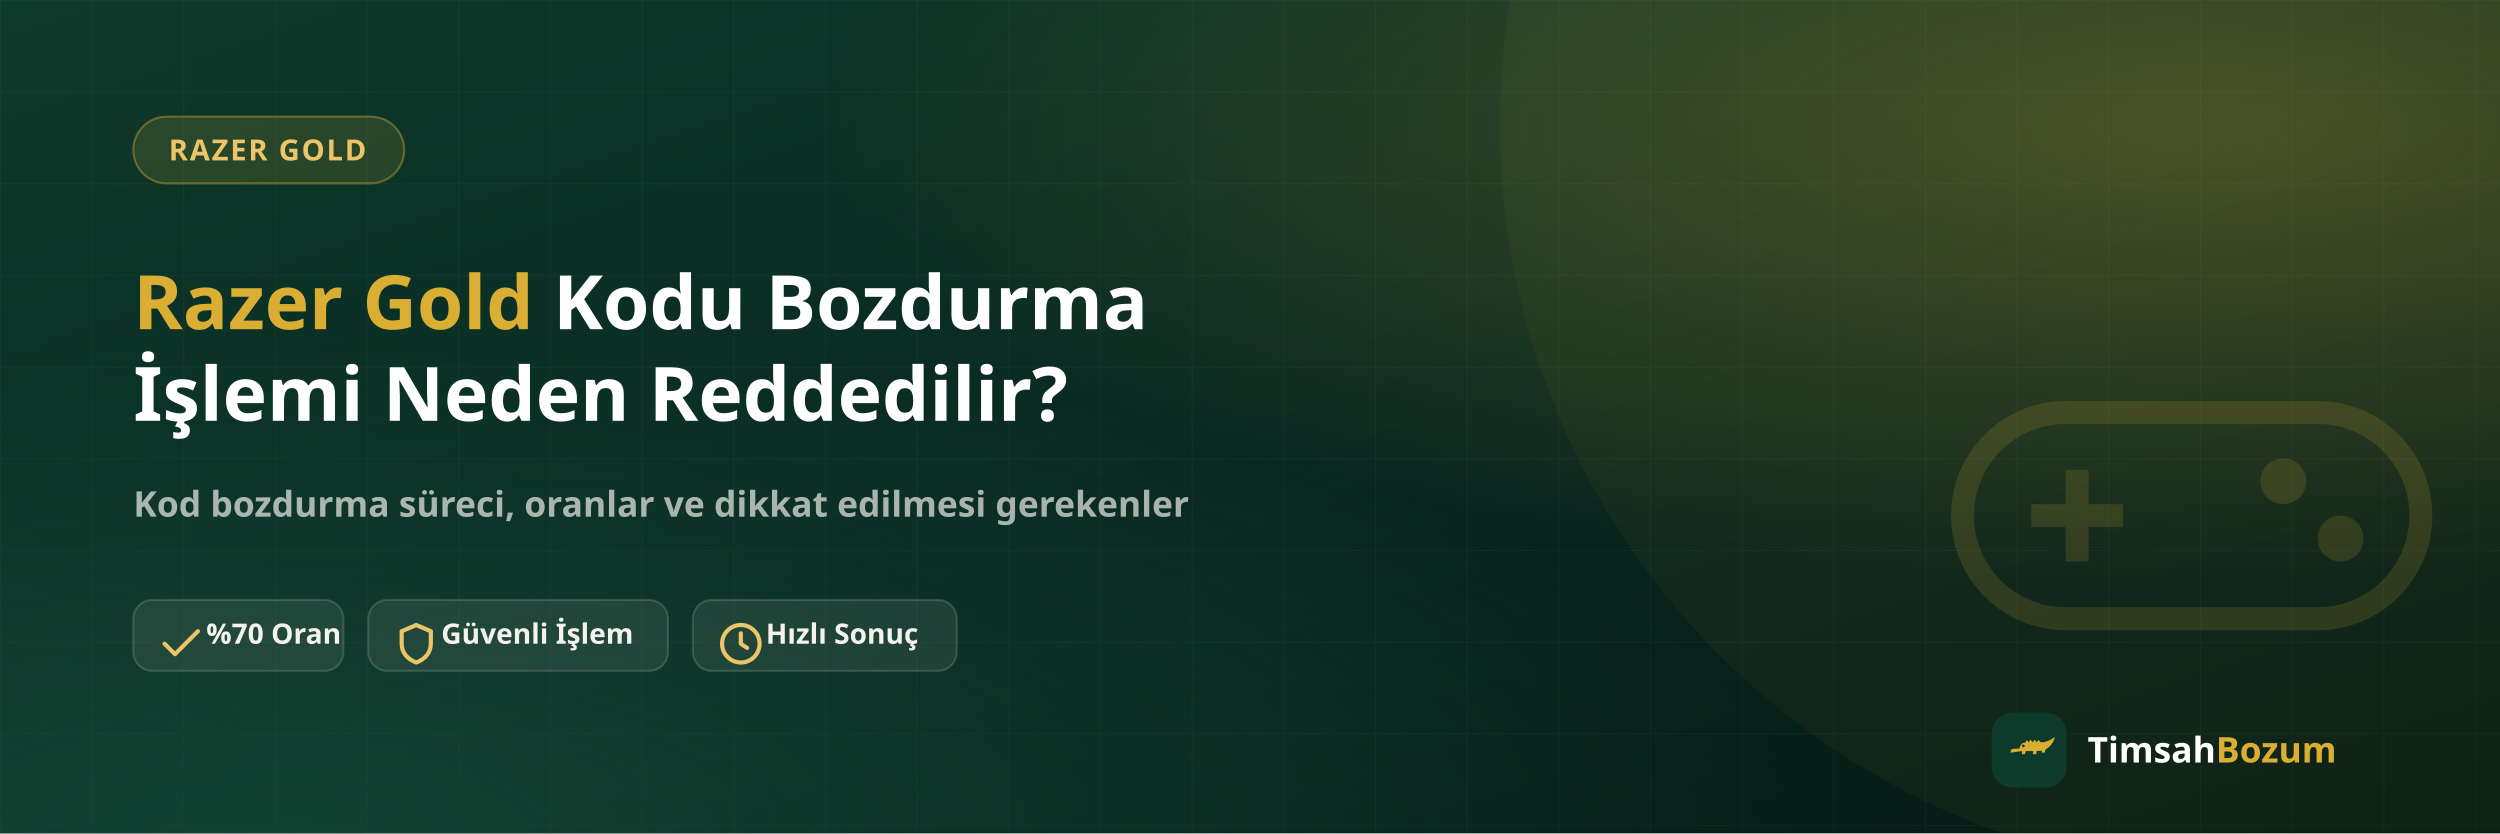
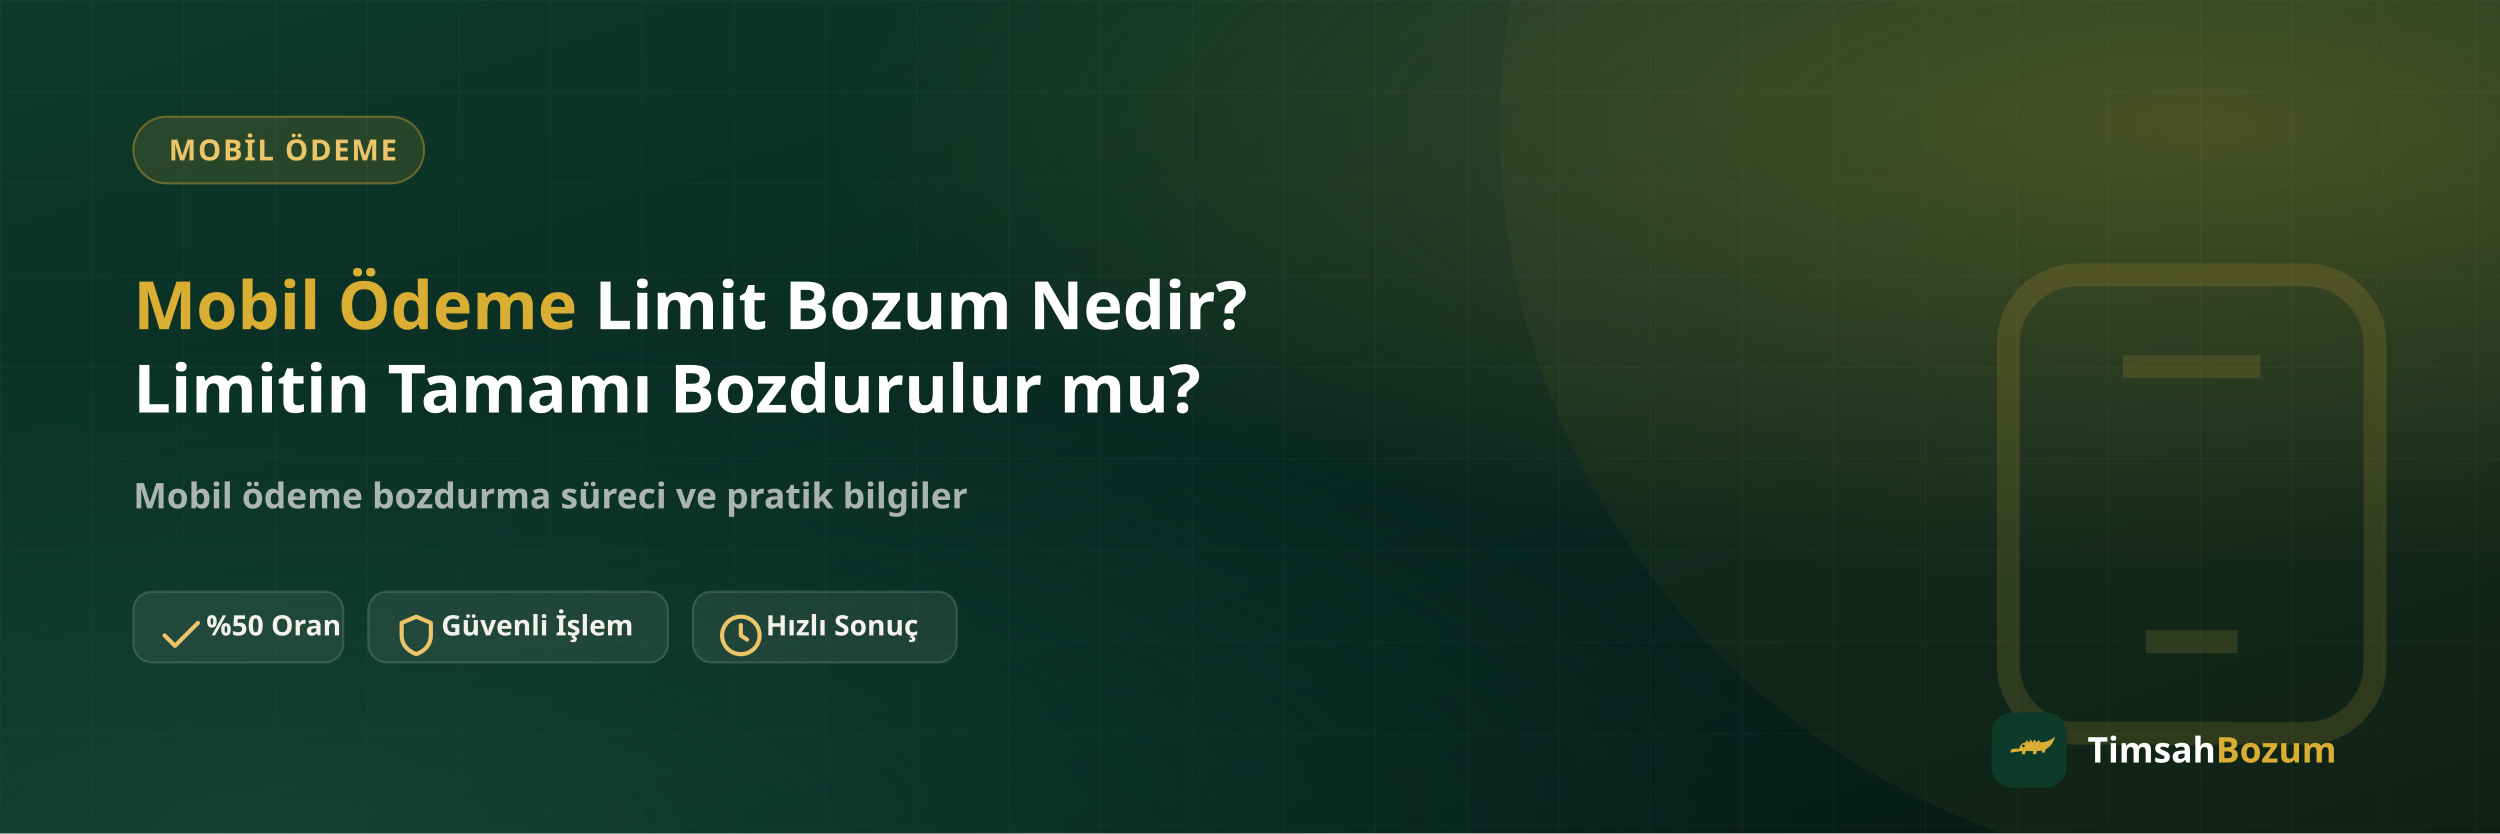
<svg xmlns="http://www.w3.org/2000/svg" viewBox="0 0 1200 400" width="1200" height="400">
  <defs>
    <linearGradient id="bg" x1="0" y1="0" x2="1" y2="1">
      <stop offset="0" stop-color="#0e3a2b" />
      <stop offset="0.55" stop-color="#082720" />
      <stop offset="1" stop-color="#051a14" />
    </linearGradient>
    <radialGradient id="glow1" cx="0.88" cy="0.15" r="0.55">
      <stop offset="0" stop-color="#d9ae32" stop-opacity="0.28" />
      <stop offset="1" stop-color="#d9ae32" stop-opacity="0" />
    </radialGradient>
    <radialGradient id="glow2" cx="0.12" cy="1" r="0.6">
      <stop offset="0" stop-color="#1b5741" stop-opacity="0.55" />
      <stop offset="1" stop-color="#1b5741" stop-opacity="0" />
    </radialGradient>
    <pattern id="grid" width="44" height="44" patternUnits="userSpaceOnUse">
      <path d="M44 0H0V44" fill="none" stroke="rgba(255,255,255,0.035)" stroke-width="1" />
    </pattern>
  </defs>
  <rect width="1200" height="400" fill="url(#bg)" />
  <rect width="1200" height="400" fill="url(#grid)" />
  <rect width="1200" height="400" fill="url(#glow2)" />
  <rect width="1200" height="400" fill="url(#glow1)" />
  <circle cx="1080" cy="60" r="360" fill="rgba(217,174,50,0.05)" />
  <g transform="translate(920, 110)" stroke="#d9ae32" stroke-width="1" fill="none" opacity="0.16">
    <g transform="scale(11)">
-       <rect x="2" y="8" width="20" height="9" rx="4.5" />
-       <path d="M7 10.5v4M5 12.5h4" />
-       <circle cx="16" cy="11" r="1" fill="#d9ae32" stroke="none" />
-       <circle cx="18.5" cy="13.5" r="1" fill="#d9ae32" stroke="none" />
+       <rect x="4" y="2" width="16" height="20" rx="3" />
+       <path d="M9 6h6M10 18h4" />
    </g>
  </g>
  <g transform="translate(64, 56)">
-     <rect width="130" height="32" rx="16" fill="rgba(217,174,50,0.14)" stroke="rgba(217,174,50,0.4)" />
-     <text x="17" y="21" font-family="Manrope, sans-serif" font-weight="800" font-size="14" letter-spacing="0.06em" fill="#ecc568">RAZER GOLD</text>
+     <rect width="139.6" height="32" rx="16" fill="rgba(217,174,50,0.14)" stroke="rgba(217,174,50,0.4)" />
+     <text x="17" y="21" font-family="Manrope, sans-serif" font-weight="800" font-size="14" letter-spacing="0.06em" fill="#ecc568">MOBİL ÖDEME</text>
  </g>
-   <text font-family="Nunito, sans-serif" font-weight="900" font-size="36" fill="#ffffff">
+   <text font-family="Nunito, sans-serif" font-weight="900" font-size="32" fill="#ffffff">
    <tspan x="64" y="158">
-       <tspan fill="#d9ae32">Razer Gold</tspan> Kodu Bozdurma</tspan>
-     <tspan x="64" y="202">İşlemi Neden Reddedilir?</tspan>
+       <tspan fill="#d9ae32">Mobil Ödeme</tspan> Limit Bozum Nedir?</tspan>
+     <tspan x="64" y="198">Limitin Tamamı Bozdurulur mu?</tspan>
  </text>
-   <text x="64" y="248" font-family="Manrope, sans-serif" font-weight="600" font-size="17" fill="rgba(244,242,236,0.68)">Kod bozdurma süreci, oranlar ve dikkat edilmesi gerekenler</text>
-   <g transform="translate(64, 288)">
+   <text x="64" y="244" font-family="Manrope, sans-serif" font-weight="600" font-size="17" fill="rgba(244,242,236,0.68)">Mobil ödeme bozdurma süreci ve pratik bilgiler</text>
+   <g transform="translate(64, 284)">
    <rect width="100.8" height="34" rx="9" fill="rgba(244,242,236,0.08)" stroke="rgba(244,242,236,0.16)" />
    <g transform="translate(11, 9)" stroke="#ecc568" stroke-width="2" fill="none" stroke-linecap="round" stroke-linejoin="round">
      <path d="M20 6L9 17l-5-5" />
    </g>
-     <text x="35" y="21" font-family="Manrope, sans-serif" font-weight="700" font-size="13.5" fill="#f4f2ec">%70 Oran</text>
+     <text x="35" y="21" font-family="Manrope, sans-serif" font-weight="700" font-size="13.5" fill="#f4f2ec">%50 Oran</text>
  </g>
-   <g transform="translate(176.8, 288)">
+   <g transform="translate(176.8, 284)">
    <rect width="143.8" height="34" rx="9" fill="rgba(244,242,236,0.08)" stroke="rgba(244,242,236,0.16)" />
    <g transform="translate(11, 9)" stroke="#ecc568" stroke-width="2" fill="none" stroke-linecap="round" stroke-linejoin="round">
      <path d="M12 3l7 3v6c0 4.5-3 7.5-7 9-4-1.5-7-4.5-7-9V6l7-3z" />
    </g>
    <text x="35" y="21" font-family="Manrope, sans-serif" font-weight="700" font-size="13.5" fill="#f4f2ec">Güvenli İşlem</text>
  </g>
-   <g transform="translate(332.6, 288)">
+   <g transform="translate(332.6, 284)">
    <rect width="126.6" height="34" rx="9" fill="rgba(244,242,236,0.08)" stroke="rgba(244,242,236,0.16)" />
    <g transform="translate(11, 9)" stroke="#ecc568" stroke-width="2" fill="none" stroke-linecap="round" stroke-linejoin="round">
      <circle cx="12" cy="12" r="9" />
      <path d="M12 7v5l3 2" />
    </g>
    <text x="35" y="21" font-family="Manrope, sans-serif" font-weight="700" font-size="13.5" fill="#f4f2ec">Hızlı Sonuç</text>
  </g>
  <g transform="translate(956, 342)">
    <rect width="36" height="36" rx="10" fill="#0e3a2b" />
    <g transform="translate(8, 9) scale(0.38)">
      <path d="M3 27 Q2 22 8 22 L14 22 Q15 15 22 14 L23 11 L26 14 L28 10.5 L31 14 L33 10.5 L36 14 L38 11 L41 14 Q50 14 59 7 Q56 18 47 23 L46 27 L42 27 L42.5 24.5 L36 25 L35 29 L31 29 L31.5 25 L22 25 L21 29 L17 29 L17.5 25 Q10 26 3 27 Z" fill="#d9ae32" />
      <circle cx="19" cy="18.5" r="1.7" fill="#0e3a2b" />
    </g>
    <text x="46" y="24" font-family="Nunito, sans-serif" font-weight="800" font-size="17" fill="#ffffff">Timsah<tspan fill="#d9ae32">Bozum</tspan>
    </text>
  </g>
</svg>
